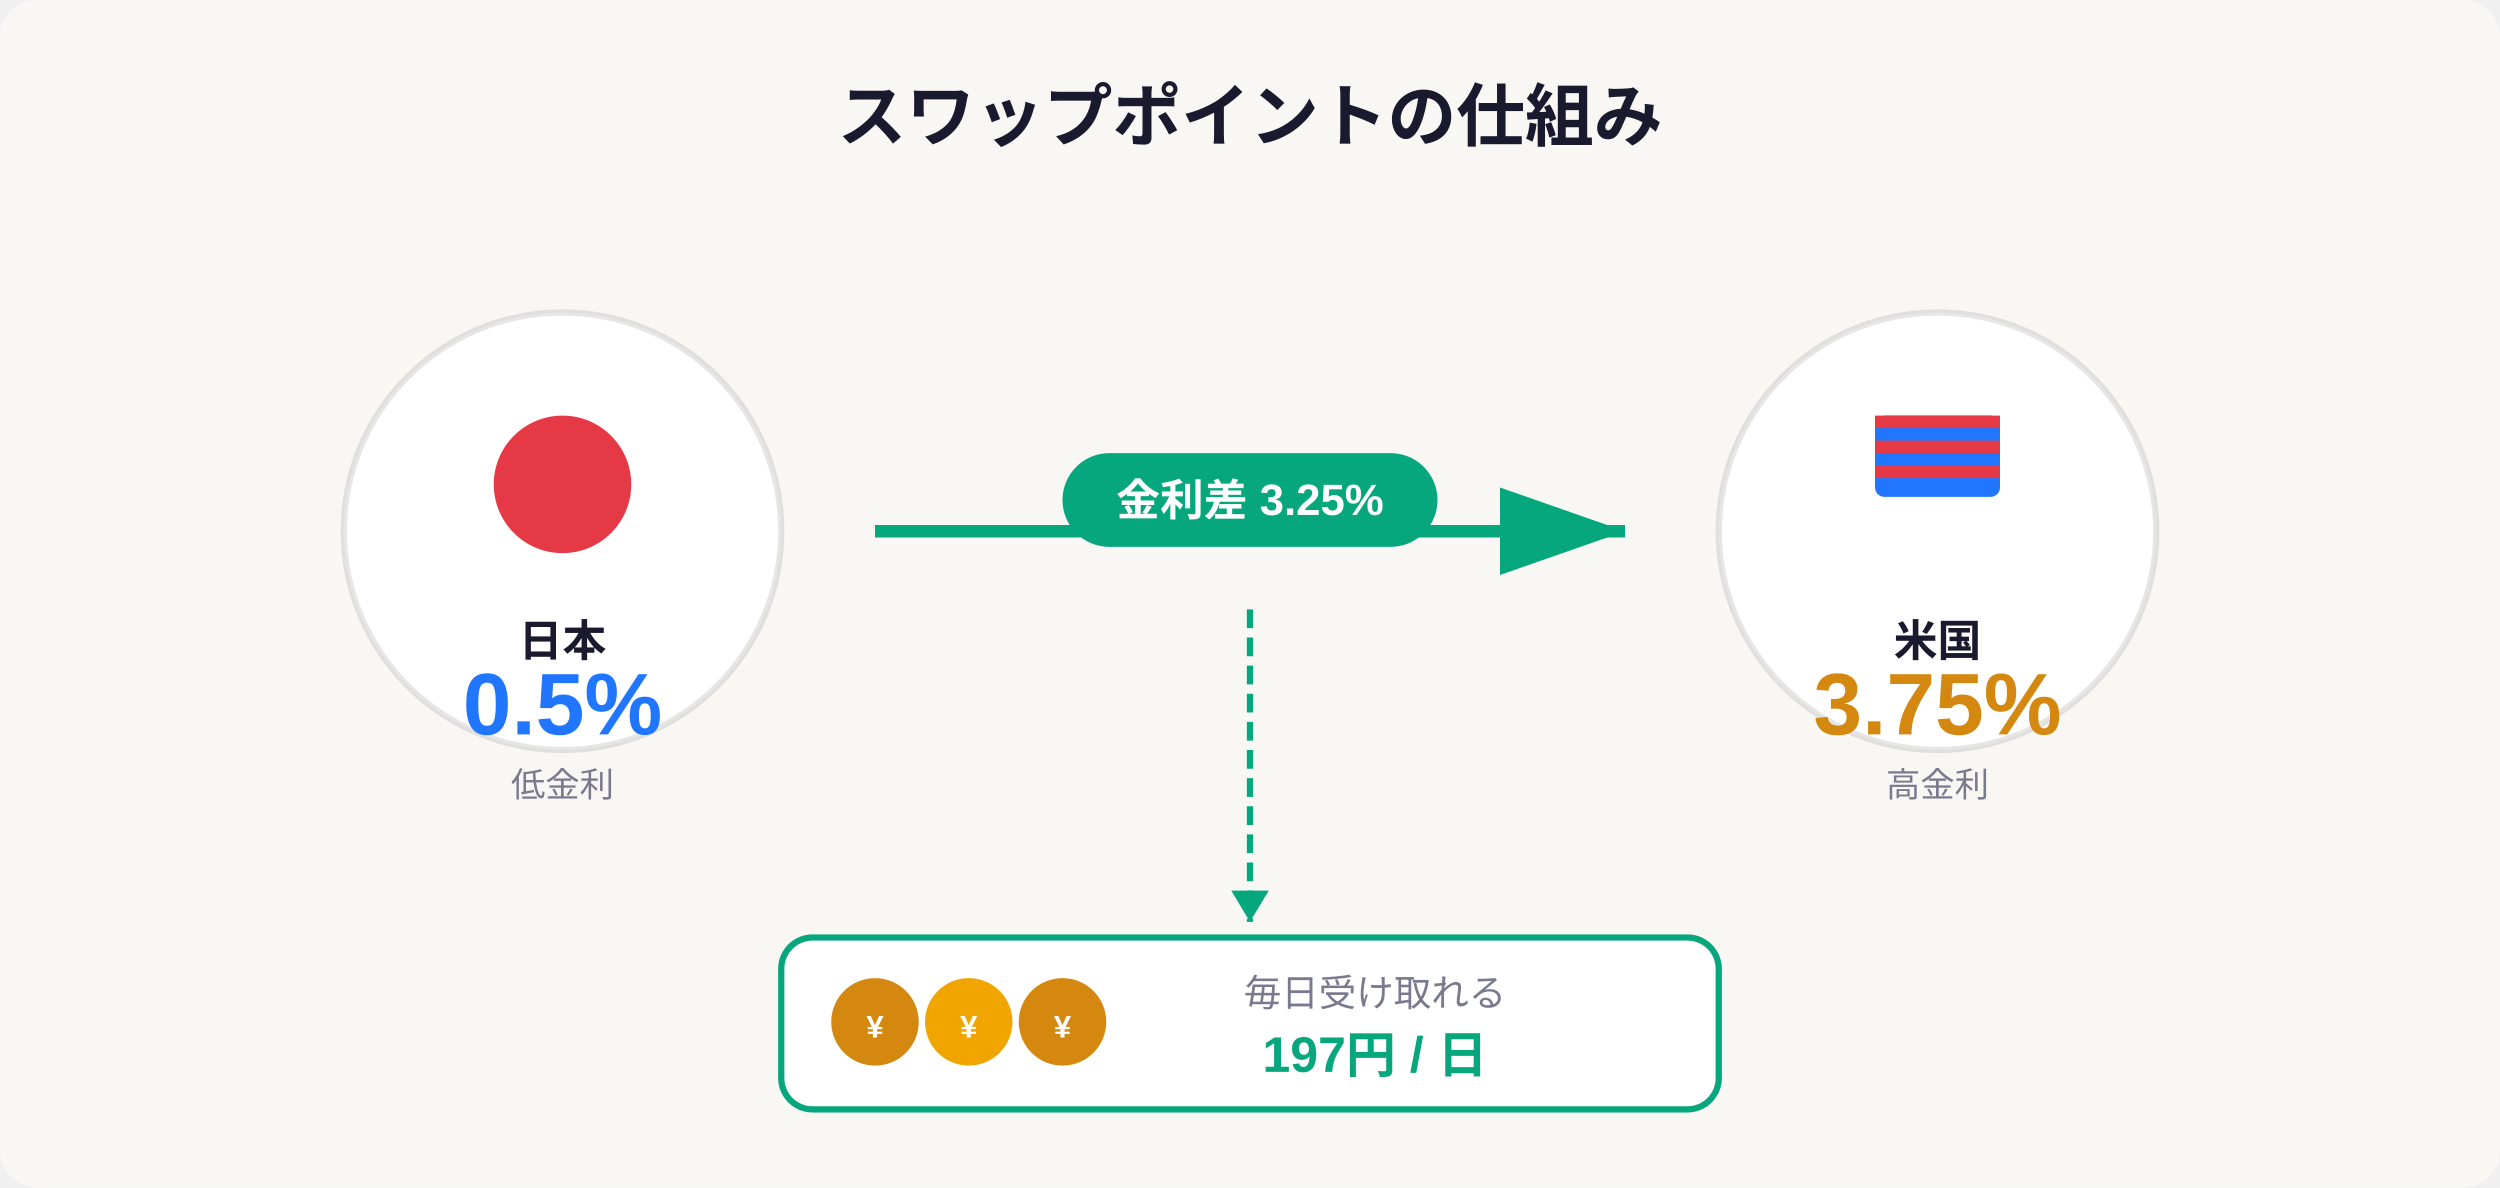
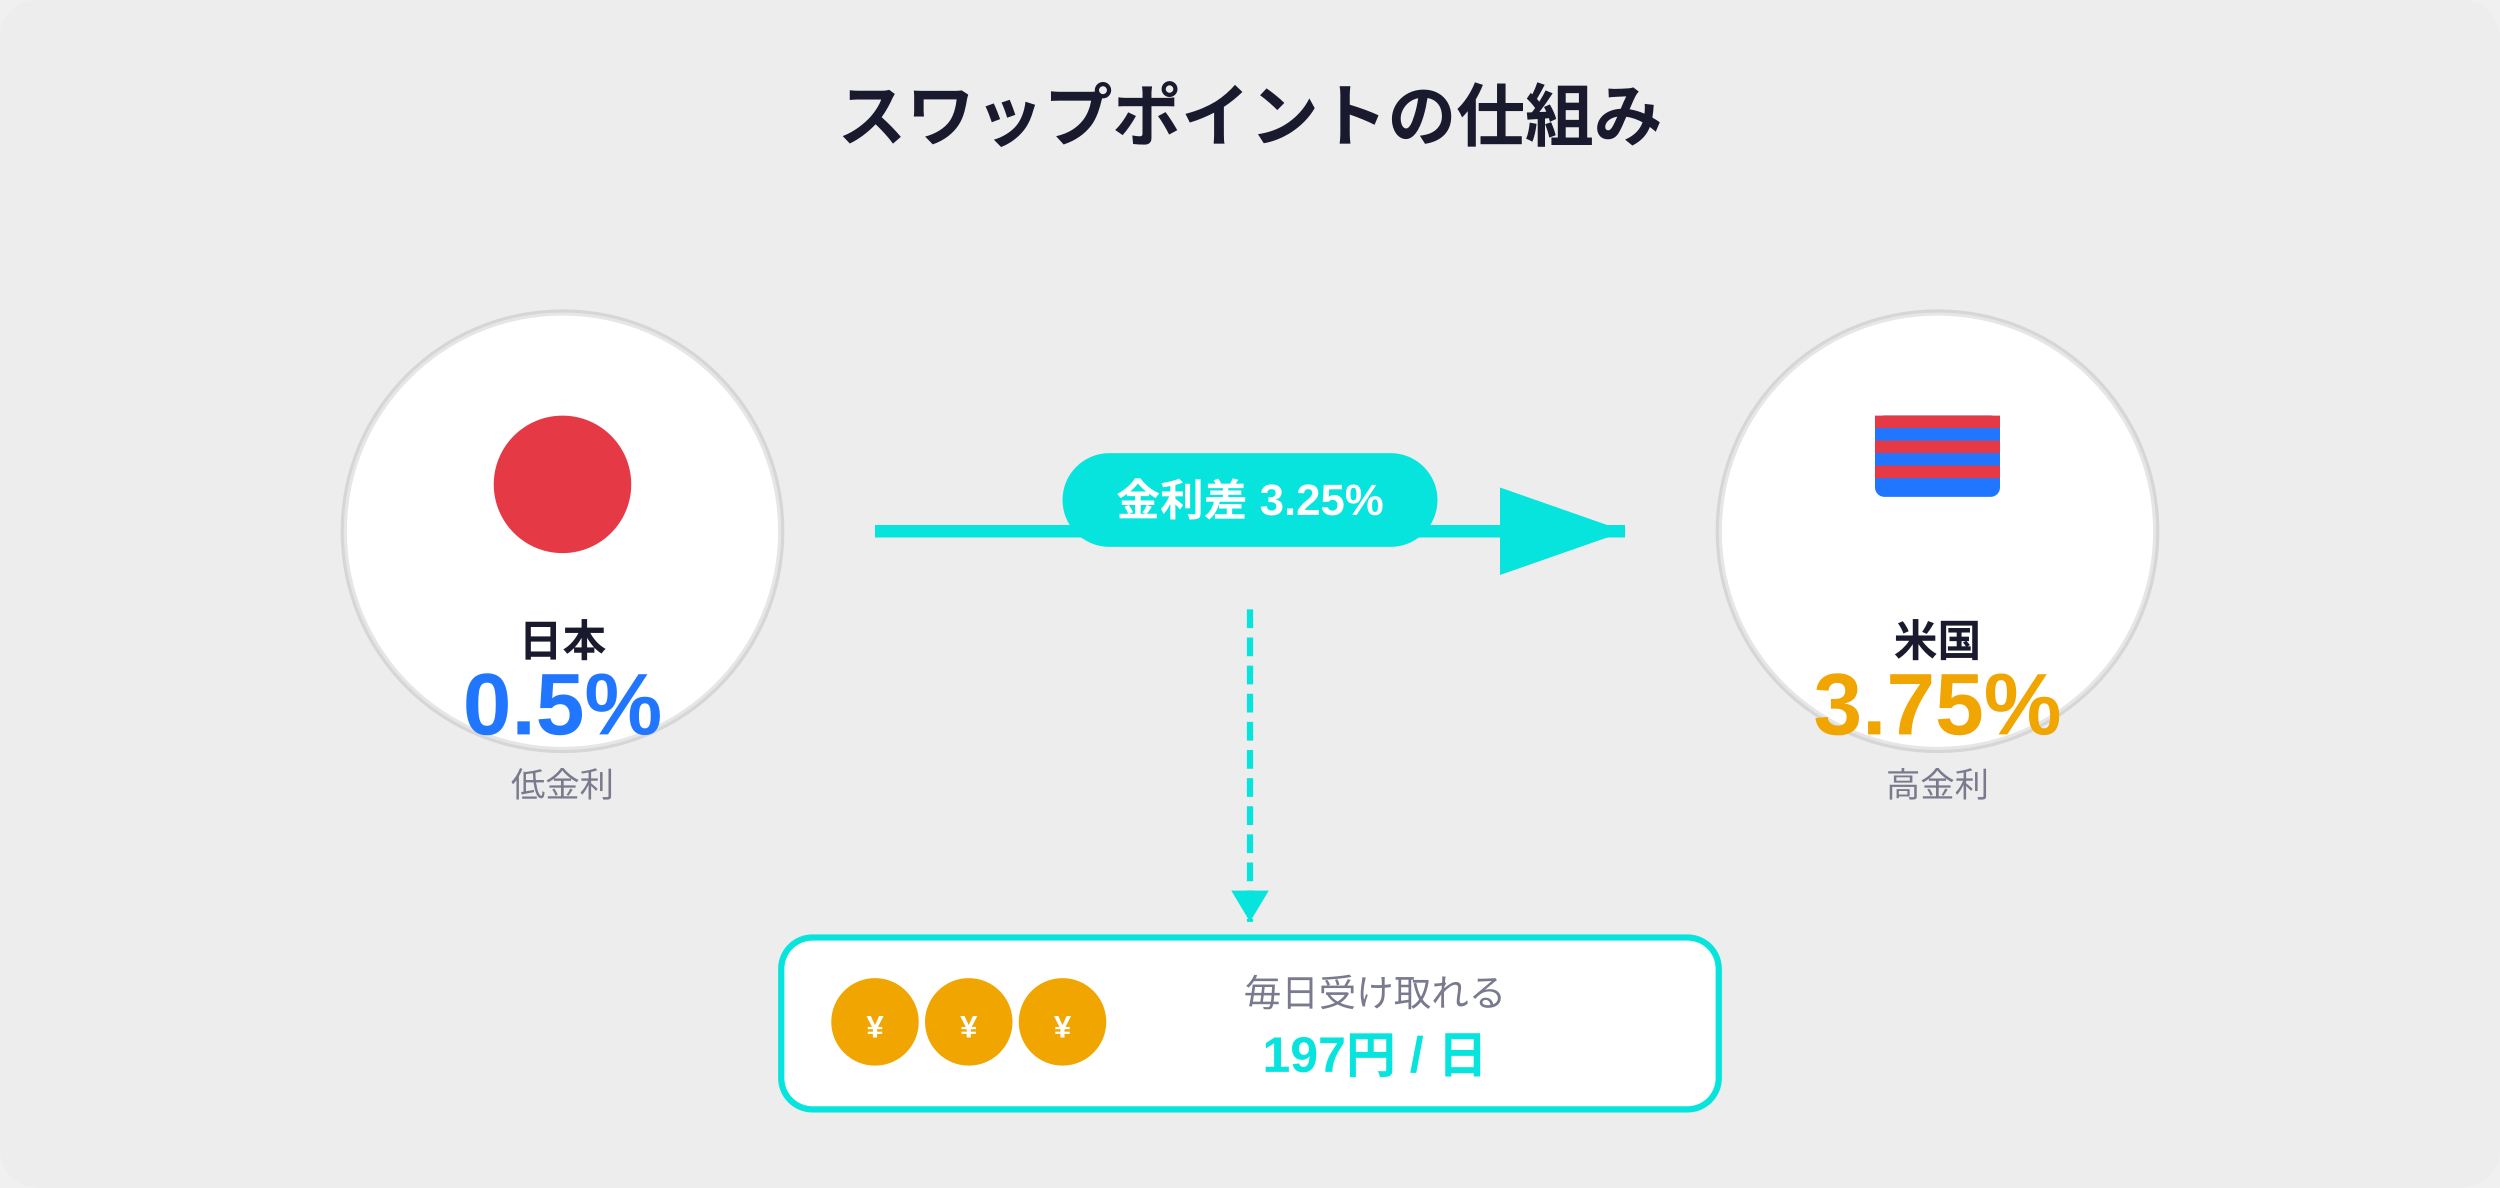
<svg xmlns="http://www.w3.org/2000/svg" viewBox="0 0 800 380" font-family="'Helvetica Neue', Arial, sans-serif">
-   <rect width="800" height="380" fill="#f8f7f4" rx="12" />
+   <rect width="800" height="380" fill="#ededed" rx="12" />
  <text x="400" y="45" text-anchor="middle" font-size="22" font-weight="700" fill="#1a1a2e">スワップポイントの仕組み</text>
  <circle cx="180" cy="170" r="70" fill="#fff" stroke="rgba(0,0,0,0.1)" stroke-width="2" />
  <circle cx="180" cy="155" r="22" fill="#e63946" />
  <text x="180" y="210" text-anchor="middle" font-size="14" font-weight="600" fill="#1a1a2e">日本</text>
  <text x="180" y="235" text-anchor="middle" font-size="28" font-weight="700" fill="#2176ff">0.5%</text>
  <text x="180" y="255" text-anchor="middle" font-size="11" fill="#7a7a8e">低金利</text>
  <circle cx="620" cy="170" r="70" fill="#fff" stroke="rgba(0,0,0,0.1)" stroke-width="2" />
  <rect x="600" y="133" width="40" height="26" rx="3" fill="#2176ff" />
  <rect x="600" y="133" width="40" height="4" fill="#e63946" />
  <rect x="600" y="141" width="40" height="4" fill="#e63946" />
  <rect x="600" y="149" width="40" height="4" fill="#e63946" />
  <text x="620" y="210" text-anchor="middle" font-size="14" font-weight="600" fill="#1a1a2e">米国</text>
-   <text x="620" y="235" text-anchor="middle" font-size="28" font-weight="700" fill="#d4880f">3.75%</text>
+   <text x="620" y="235" text-anchor="middle" font-size="28" font-weight="700" fill="#f0a500">3.75%</text>
  <text x="620" y="255" text-anchor="middle" font-size="11" fill="#7a7a8e">高金利</text>
  <defs>
    <marker id="arr1" markerWidth="10" markerHeight="7" refX="10" refY="3.5" orient="auto">
-       <polygon points="0 0, 10 3.5, 0 7" fill="#06a77d" />
+       <polygon points="0 0, 10 3.5, 0 7" fill="#07e4dd" />
    </marker>
  </defs>
-   <line x1="280" y1="170" x2="520" y2="170" stroke="#06a77d" stroke-width="4" marker-end="url(#arr1)" />
-   <rect x="340" y="145" width="120" height="30" rx="15" fill="#06a77d" />
+   <line x1="280" y1="170" x2="520" y2="170" stroke="#07e4dd" stroke-width="4" marker-end="url(#arr1)" />
+   <rect x="340" y="145" width="120" height="30" rx="15" fill="#07e4dd" />
  <text x="400" y="165" text-anchor="middle" font-size="14" font-weight="700" fill="#fff">金利差 3.25%</text>
-   <rect x="250" y="300" width="300" height="55" rx="10" fill="#fff" stroke="#06a77d" stroke-width="2" />
-   <circle cx="280" cy="327" r="14" fill="#d4880f" />
+   <rect x="250" y="300" width="300" height="55" rx="10" fill="#fff" stroke="#07e4dd" stroke-width="2" />
+   <circle cx="280" cy="327" r="14" fill="#f0a500" />
  <text x="280" y="332" text-anchor="middle" font-size="10" font-weight="700" fill="#fff">¥</text>
  <circle cx="310" cy="327" r="14" fill="#f0a500" />
  <text x="310" y="332" text-anchor="middle" font-size="10" font-weight="700" fill="#fff">¥</text>
-   <circle cx="340" cy="327" r="14" fill="#d4880f" />
+   <circle cx="340" cy="327" r="14" fill="#f0a500" />
  <text x="340" y="332" text-anchor="middle" font-size="10" font-weight="700" fill="#fff">¥</text>
  <text x="440" y="322" text-anchor="middle" font-size="12" fill="#7a7a8e">毎日受け取れる</text>
-   <text x="440" y="343" text-anchor="middle" font-size="16" font-weight="700" fill="#06a77d">197円 / 日</text>
-   <line x1="400" y1="195" x2="400" y2="295" stroke="#06a77d" stroke-width="2" stroke-dasharray="6,3" />
-   <polygon points="400,295 394,285 406,285" fill="#06a77d" />
+   <text x="440" y="343" text-anchor="middle" font-size="16" font-weight="700" fill="#07e4dd">197円 / 日</text>
+   <line x1="400" y1="195" x2="400" y2="295" stroke="#07e4dd" stroke-width="2" stroke-dasharray="6,3" />
+   <polygon points="400,295 394,285 406,285" fill="#07e4dd" />
</svg>
